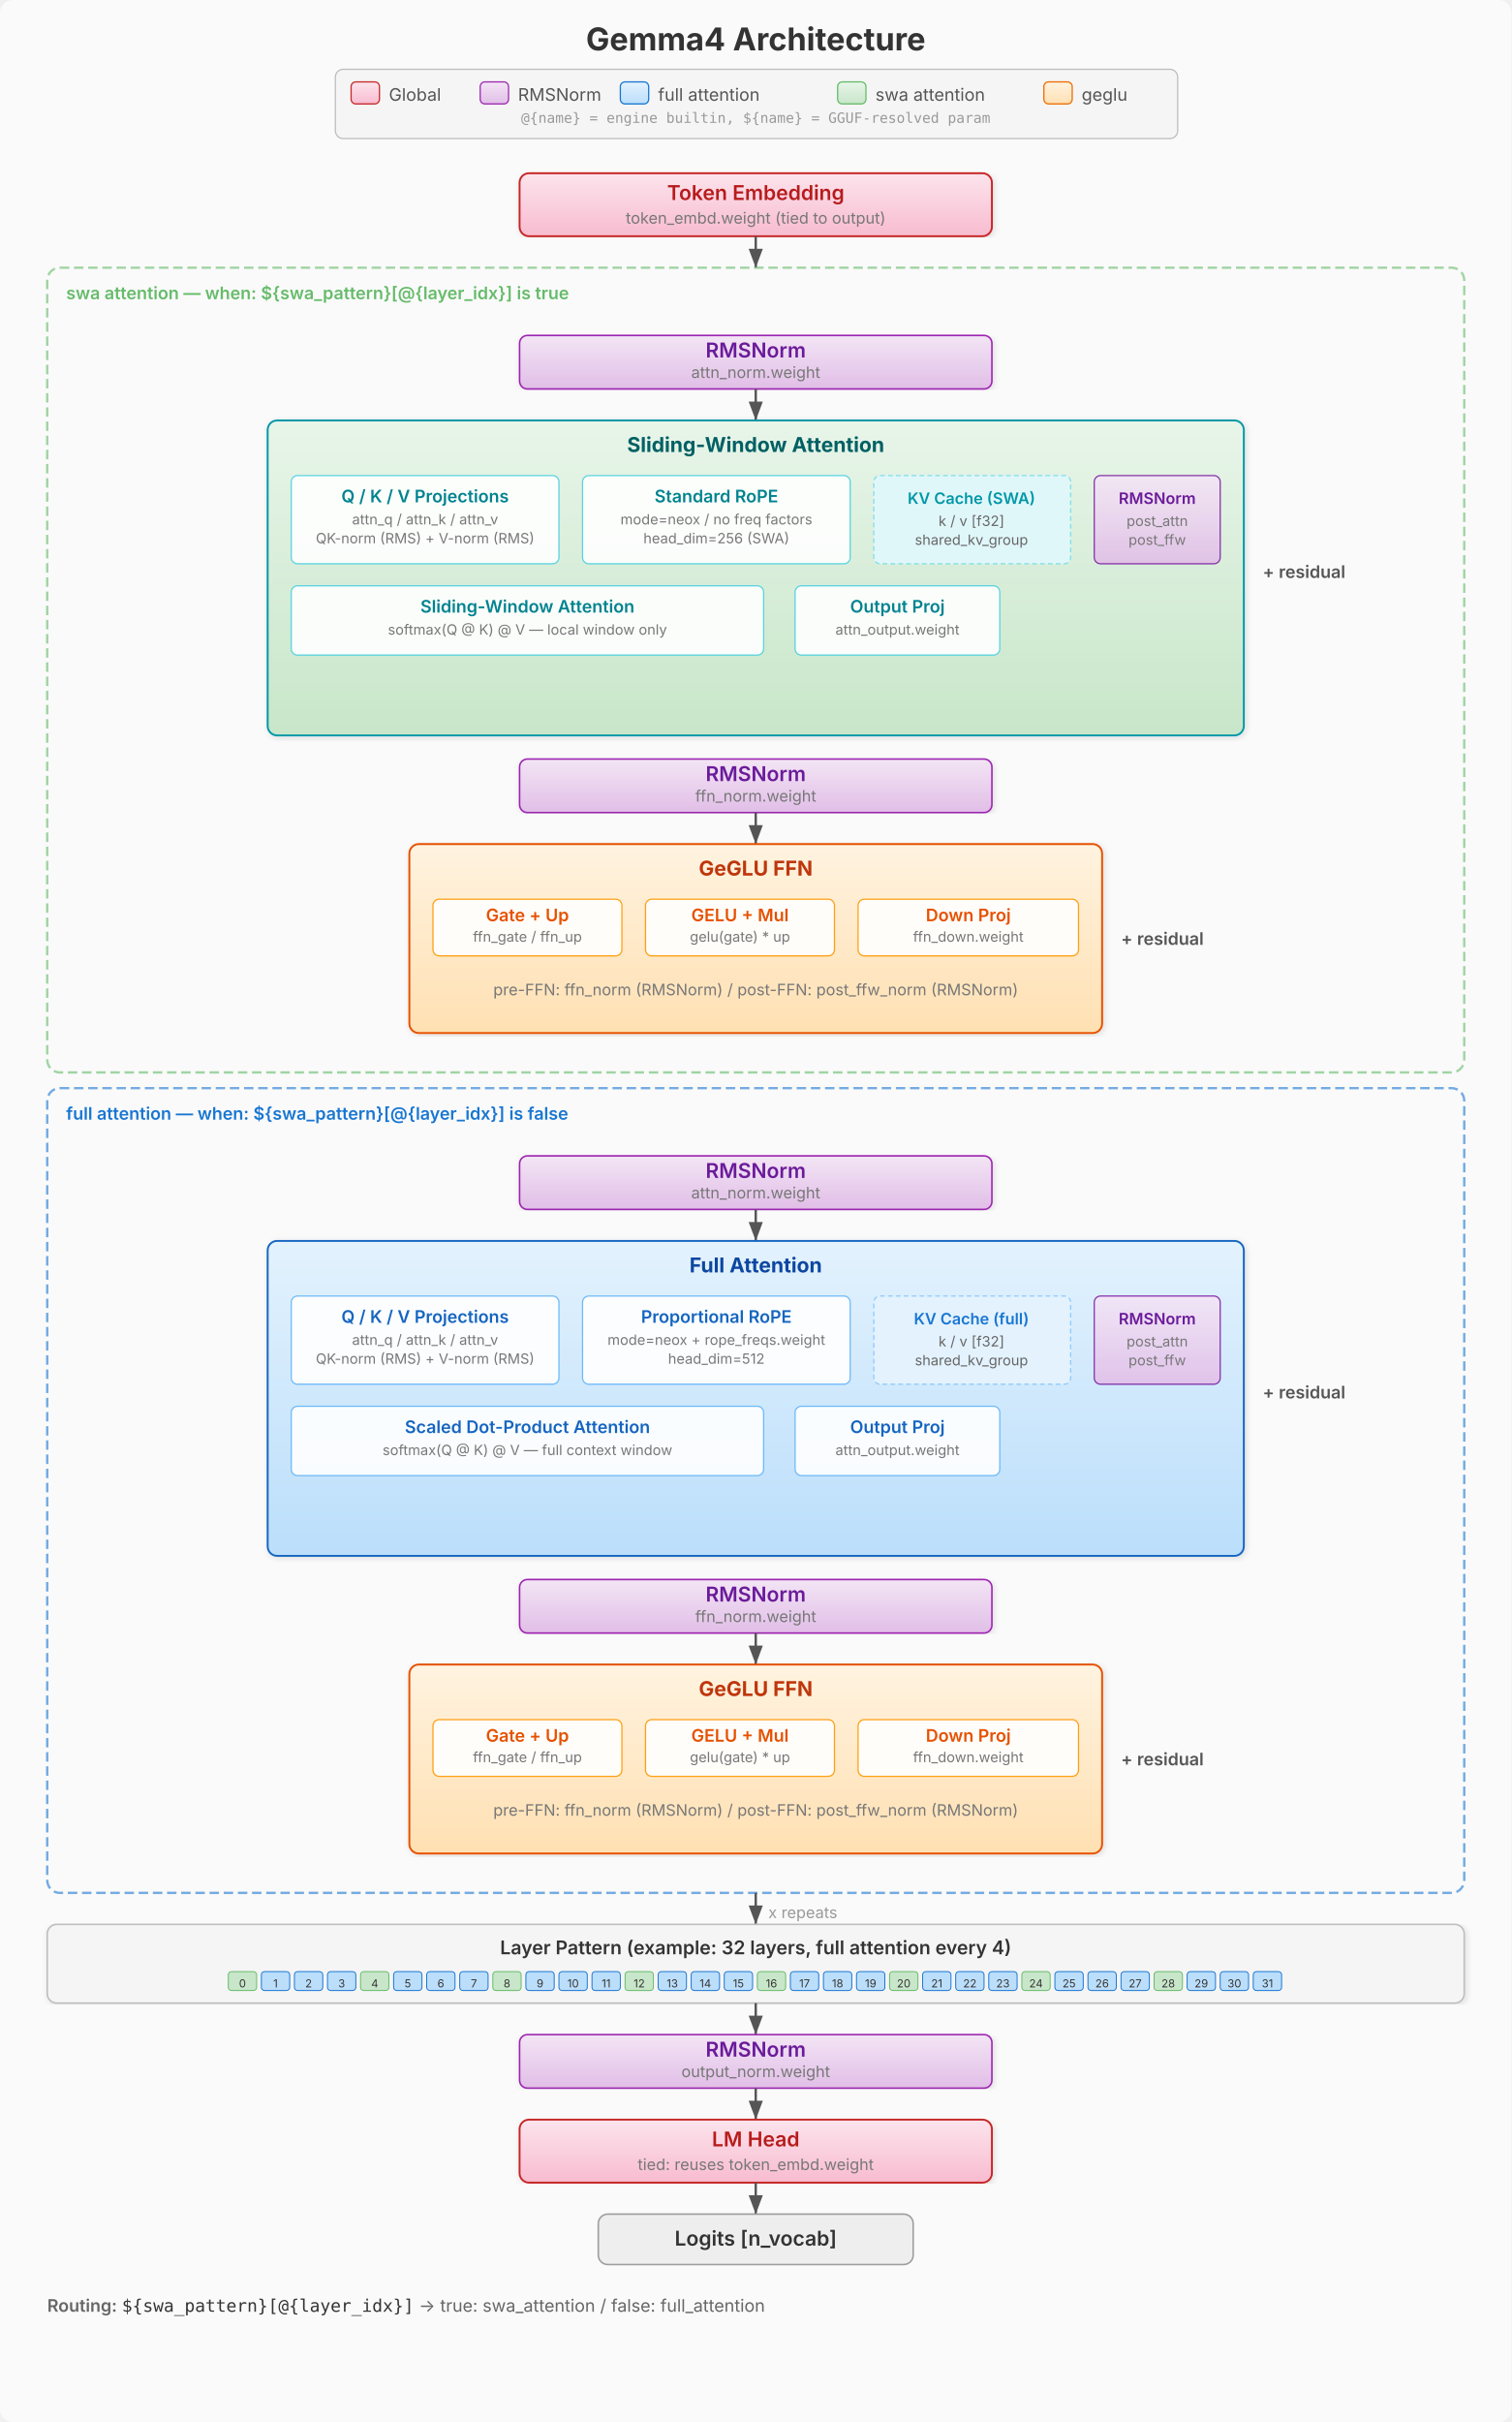
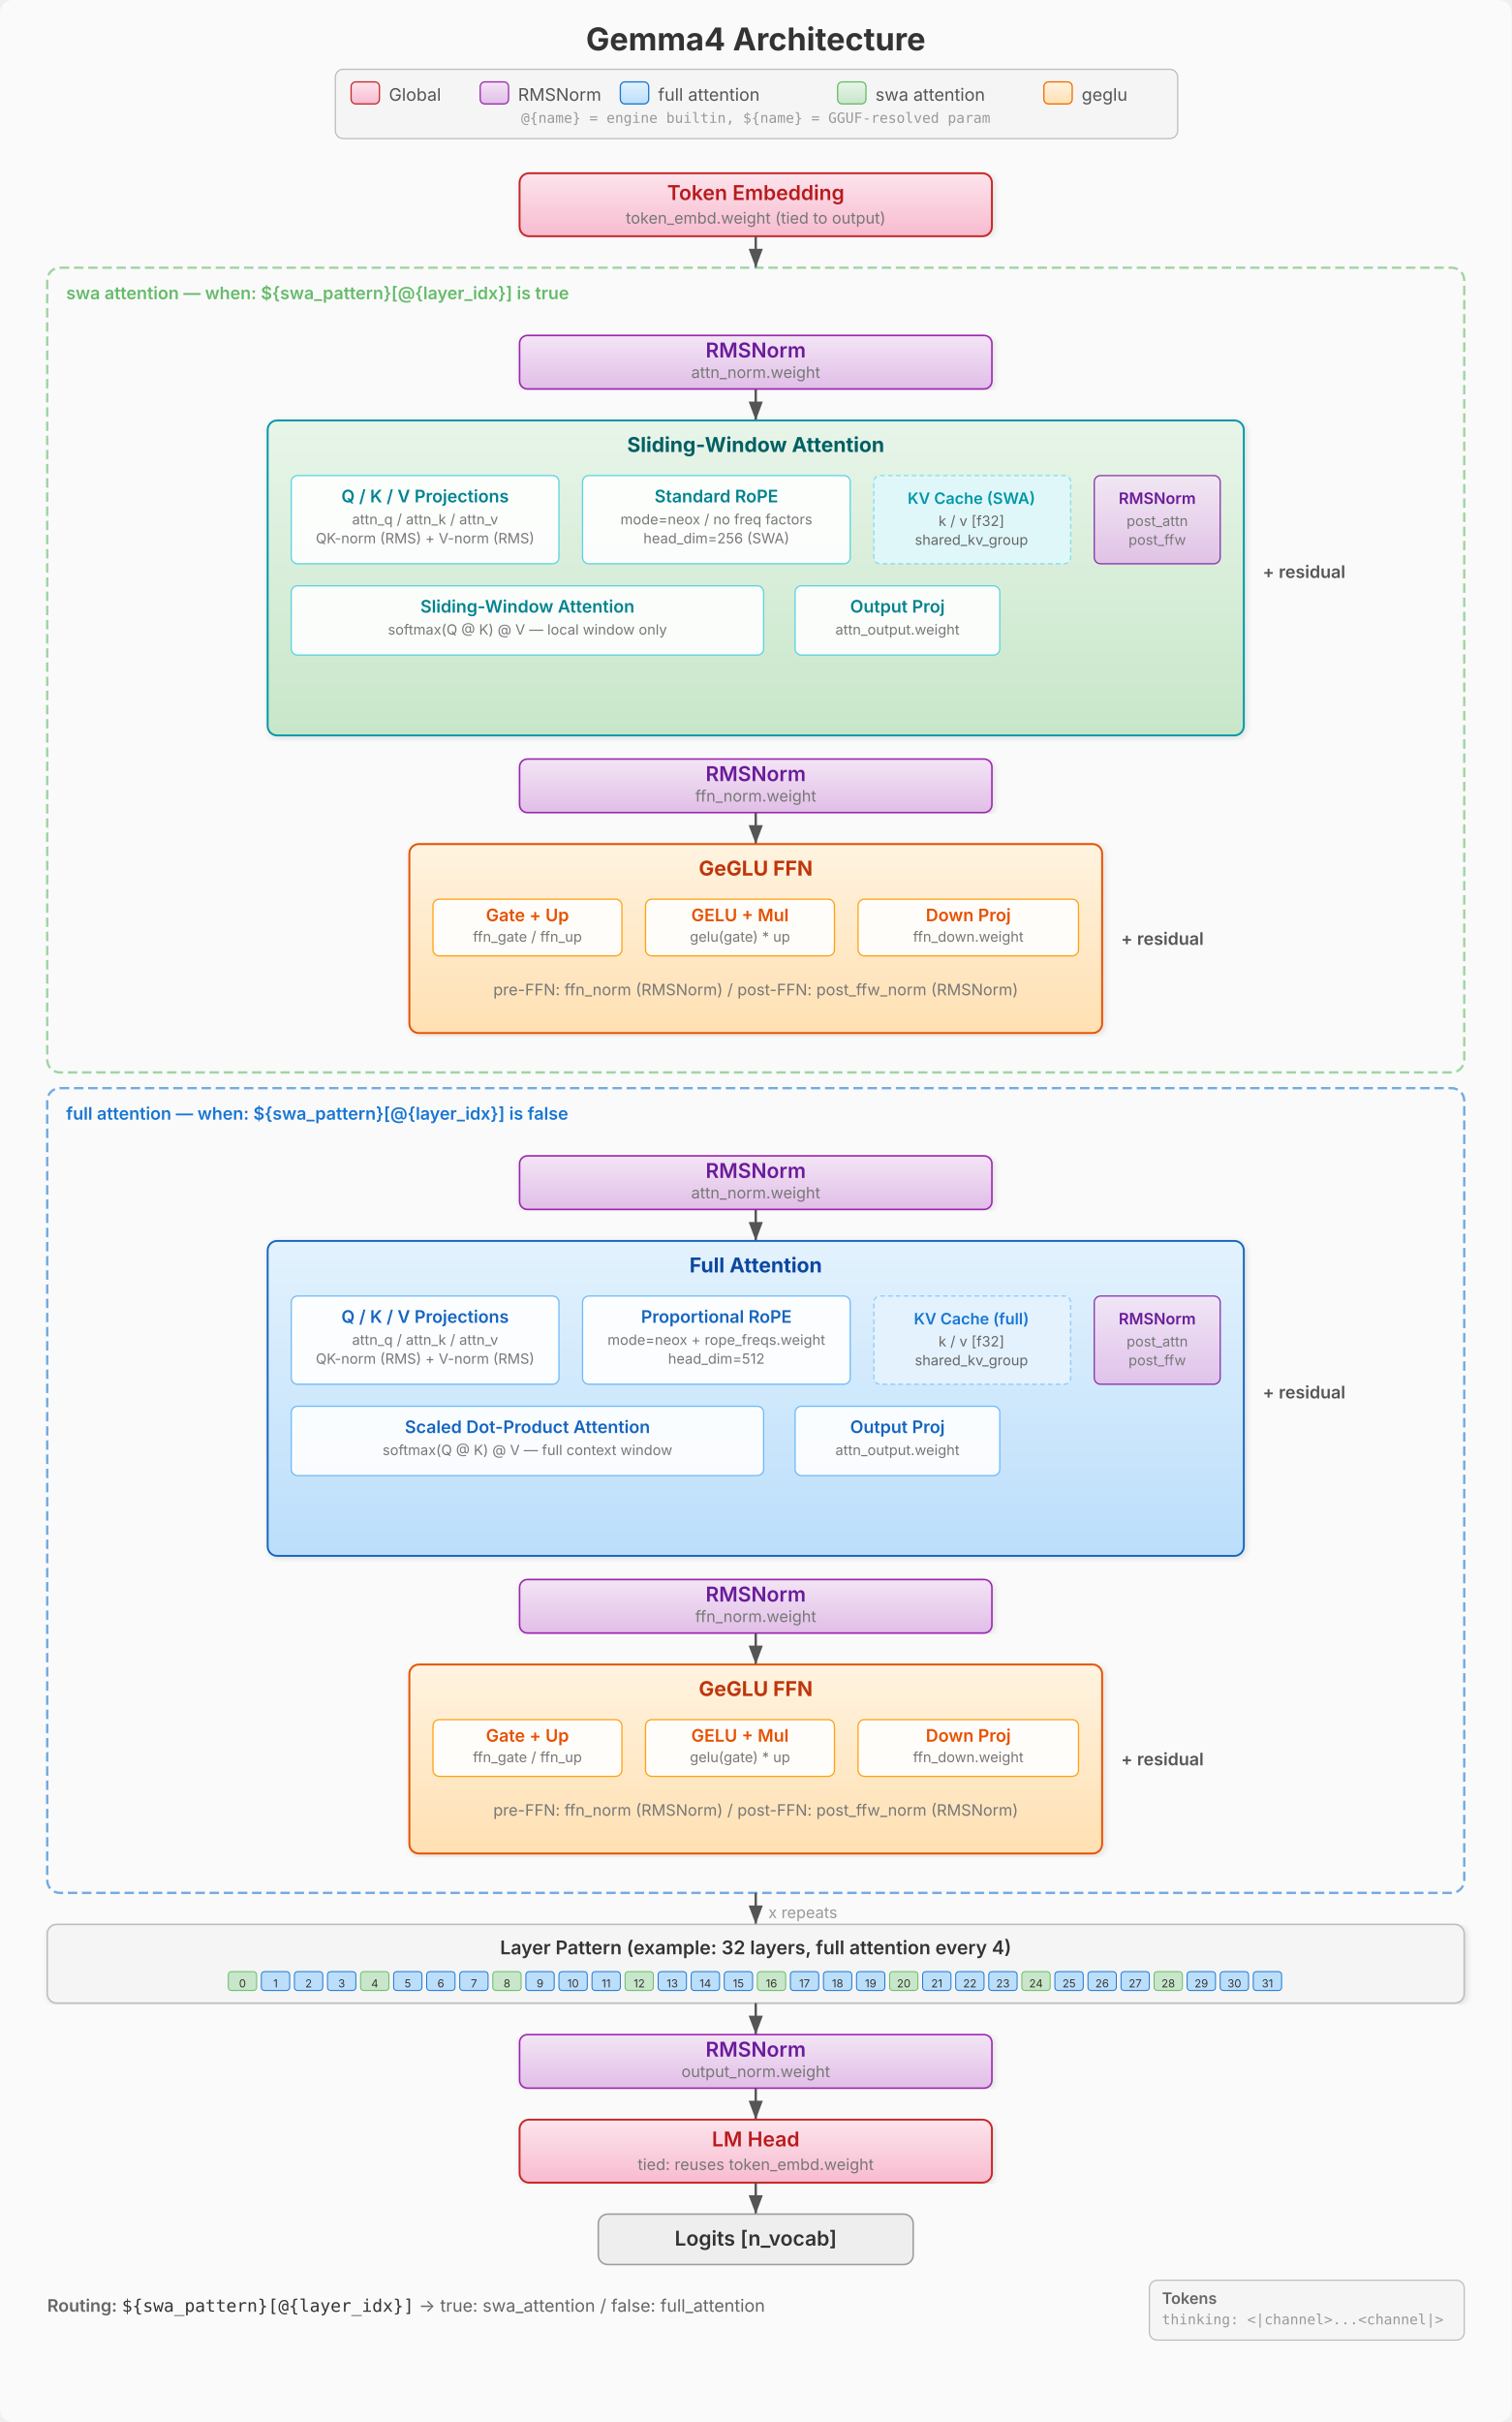
<svg xmlns="http://www.w3.org/2000/svg" viewBox="0 0 960 1538" font-family="system-ui, -apple-system, sans-serif" font-size="13">
  <defs>
    <marker id="arrow" markerWidth="8" markerHeight="6" refX="8" refY="3" orient="auto">
      <path d="M0,0 L8,3 L0,6" fill="#555555" />
    </marker>
    <linearGradient id="ssmGrad" x1="0" y1="0" x2="0" y2="1">
      <stop offset="0%" stop-color="#e8f5e9" />
      <stop offset="100%" stop-color="#c8e6c9" />
    </linearGradient>
    <linearGradient id="attnGrad" x1="0" y1="0" x2="0" y2="1">
      <stop offset="0%" stop-color="#e3f2fd" />
      <stop offset="100%" stop-color="#bbdefb" />
    </linearGradient>
    <linearGradient id="swaGrad" x1="0" y1="0" x2="0" y2="1">
      <stop offset="0%" stop-color="#e8f5e9" />
      <stop offset="100%" stop-color="#c8e6c9" />
    </linearGradient>
    <linearGradient id="ffnGrad" x1="0" y1="0" x2="0" y2="1">
      <stop offset="0%" stop-color="#fff3e0" />
      <stop offset="100%" stop-color="#ffe0b2" />
    </linearGradient>
    <linearGradient id="normGrad" x1="0" y1="0" x2="0" y2="1">
      <stop offset="0%" stop-color="#f3e5f5" />
      <stop offset="100%" stop-color="#e1bee7" />
    </linearGradient>
    <linearGradient id="globalGrad" x1="0" y1="0" x2="0" y2="1">
      <stop offset="0%" stop-color="#fce4ec" />
      <stop offset="100%" stop-color="#f8bbd0" />
    </linearGradient>
    <filter id="shadow" x="-2%" y="-2%" width="104%" height="104%">
      <feDropShadow dx="1" dy="1" stdDeviation="2" flood-opacity="0.12" />
    </filter>
    <g id="block_full_attention">
      <g>
        <rect width="620" height="200" rx="6" fill="url(#attnGrad)" stroke="#1565c0" stroke-width="1.2" filter="url(#shadow)" />
        <text x="310" y="20" text-anchor="middle" font-weight="700" font-size="13" fill="#0d47a1">Full Attention</text>
        <g transform="translate(15, 35)">
          <rect width="170" height="56" rx="4" fill="#fff" stroke="#64b5f6" stroke-width="0.8" opacity="0.9" />
          <text x="85" y="17" text-anchor="middle" font-size="11" font-weight="600" fill="#1565c0">Q / K / V Projections</text>
          <text x="85" y="31" text-anchor="middle" font-size="9" fill="#777">attn_q / attn_k / attn_v</text>
          <text x="85" y="43" text-anchor="middle" font-size="9" fill="#777">QK-norm (RMS) + V-norm (RMS)</text>
        </g>
        <g transform="translate(200, 35)">
          <rect width="170" height="56" rx="4" fill="#fff" stroke="#64b5f6" stroke-width="0.8" opacity="0.9" />
          <text x="85" y="17" text-anchor="middle" font-size="11" font-weight="600" fill="#1565c0">Proportional RoPE</text>
          <text x="85" y="31" text-anchor="middle" font-size="9" fill="#777">mode=neox + rope_freqs.weight</text>
          <text x="85" y="43" text-anchor="middle" font-size="9" fill="#777">head_dim=512</text>
        </g>
        <g transform="translate(15, 105)">
          <rect width="300" height="44" rx="4" fill="#fff" stroke="#64b5f6" stroke-width="0.8" opacity="0.9" />
          <text x="150" y="17" text-anchor="middle" font-size="11" font-weight="600" fill="#1565c0">Scaled Dot-Product Attention</text>
          <text x="150" y="31" text-anchor="middle" font-size="9" fill="#777">softmax(Q @ K) @ V — full context window</text>
        </g>
        <g transform="translate(335, 105)">
          <rect width="130" height="44" rx="4" fill="#fff" stroke="#64b5f6" stroke-width="0.8" opacity="0.9" />
          <text x="65" y="17" text-anchor="middle" font-size="11" font-weight="600" fill="#1565c0">Output Proj</text>
          <text x="65" y="31" text-anchor="middle" font-size="9" fill="#777">attn_output.weight</text>
        </g>
        <g transform="translate(385, 35)">
          <rect width="125" height="56" rx="4" fill="#e3f2fd" stroke="#90caf9" stroke-width="0.8" stroke-dasharray="3,2" />
          <text x="62" y="18" text-anchor="middle" font-size="10" font-weight="600" fill="#1976d2">KV Cache (full)</text>
          <text x="62" y="32" text-anchor="middle" font-size="9" fill="#666">k / v [f32]</text>
          <text x="62" y="44" text-anchor="middle" font-size="9" fill="#666">shared_kv_group</text>
        </g>
        <g transform="translate(525, 35)">
          <rect width="80" height="56" rx="4" fill="url(#normGrad)" stroke="#7b1fa2" stroke-width="0.8" opacity="0.9" />
          <text x="40" y="18" text-anchor="middle" font-size="10" font-weight="600" fill="#6a1b9a">RMSNorm</text>
          <text x="40" y="32" text-anchor="middle" font-size="9" fill="#777">post_attn</text>
          <text x="40" y="44" text-anchor="middle" font-size="9" fill="#777">post_ffw</text>
        </g>
      </g>
    </g>
    <g id="block_swa_attention">
      <g>
        <rect width="620" height="200" rx="6" fill="url(#swaGrad)" stroke="#0097A7" stroke-width="1.2" filter="url(#shadow)" />
        <text x="310" y="20" text-anchor="middle" font-weight="700" font-size="13" fill="#006064">Sliding-Window Attention</text>
        <g transform="translate(15, 35)">
          <rect width="170" height="56" rx="4" fill="#fff" stroke="#4dd0e1" stroke-width="0.8" opacity="0.9" />
          <text x="85" y="17" text-anchor="middle" font-size="11" font-weight="600" fill="#00838f">Q / K / V Projections</text>
          <text x="85" y="31" text-anchor="middle" font-size="9" fill="#777">attn_q / attn_k / attn_v</text>
          <text x="85" y="43" text-anchor="middle" font-size="9" fill="#777">QK-norm (RMS) + V-norm (RMS)</text>
        </g>
        <g transform="translate(200, 35)">
          <rect width="170" height="56" rx="4" fill="#fff" stroke="#4dd0e1" stroke-width="0.8" opacity="0.9" />
          <text x="85" y="17" text-anchor="middle" font-size="11" font-weight="600" fill="#00838f">Standard RoPE</text>
          <text x="85" y="31" text-anchor="middle" font-size="9" fill="#777">mode=neox / no freq factors</text>
          <text x="85" y="43" text-anchor="middle" font-size="9" fill="#777">head_dim=256 (SWA)</text>
        </g>
        <g transform="translate(15, 105)">
          <rect width="300" height="44" rx="4" fill="#fff" stroke="#4dd0e1" stroke-width="0.8" opacity="0.9" />
          <text x="150" y="17" text-anchor="middle" font-size="11" font-weight="600" fill="#00838f">Sliding-Window Attention</text>
          <text x="150" y="31" text-anchor="middle" font-size="9" fill="#777">softmax(Q @ K) @ V — local window only</text>
        </g>
        <g transform="translate(335, 105)">
          <rect width="130" height="44" rx="4" fill="#fff" stroke="#4dd0e1" stroke-width="0.8" opacity="0.9" />
          <text x="65" y="17" text-anchor="middle" font-size="11" font-weight="600" fill="#00838f">Output Proj</text>
          <text x="65" y="31" text-anchor="middle" font-size="9" fill="#777">attn_output.weight</text>
        </g>
        <g transform="translate(385, 35)">
          <rect width="125" height="56" rx="4" fill="#e0f7fa" stroke="#80deea" stroke-width="0.8" stroke-dasharray="3,2" />
          <text x="62" y="18" text-anchor="middle" font-size="10" font-weight="600" fill="#0097A7">KV Cache (SWA)</text>
          <text x="62" y="32" text-anchor="middle" font-size="9" fill="#666">k / v [f32]</text>
          <text x="62" y="44" text-anchor="middle" font-size="9" fill="#666">shared_kv_group</text>
        </g>
        <g transform="translate(525, 35)">
          <rect width="80" height="56" rx="4" fill="url(#normGrad)" stroke="#7b1fa2" stroke-width="0.8" opacity="0.9" />
          <text x="40" y="18" text-anchor="middle" font-size="10" font-weight="600" fill="#6a1b9a">RMSNorm</text>
          <text x="40" y="32" text-anchor="middle" font-size="9" fill="#777">post_attn</text>
          <text x="40" y="44" text-anchor="middle" font-size="9" fill="#777">post_ffw</text>
        </g>
      </g>
    </g>
    <g id="block_geglu">
      <g>
        <rect width="440" height="120" rx="6" fill="url(#ffnGrad)" stroke="#e65100" stroke-width="1.2" filter="url(#shadow)" />
        <text x="220" y="20" text-anchor="middle" font-weight="700" font-size="13" fill="#bf360c">GeGLU FFN</text>
        <g transform="translate(15, 35)">
          <rect width="120" height="36" rx="4" fill="#fff" stroke="#ff9800" stroke-width="0.8" opacity="0.9" />
          <text x="60" y="14" text-anchor="middle" font-size="11" font-weight="600" fill="#e65100">Gate + Up</text>
          <text x="60" y="27" text-anchor="middle" font-size="9" fill="#777">ffn_gate / ffn_up</text>
        </g>
        <g transform="translate(150, 35)">
          <rect width="120" height="36" rx="4" fill="#fff" stroke="#ff9800" stroke-width="0.8" opacity="0.9" />
          <text x="60" y="14" text-anchor="middle" font-size="11" font-weight="600" fill="#e65100">GELU + Mul</text>
          <text x="60" y="27" text-anchor="middle" font-size="9" fill="#777">gelu(gate) * up</text>
        </g>
        <g transform="translate(285, 35)">
          <rect width="140" height="36" rx="4" fill="#fff" stroke="#ff9800" stroke-width="0.8" opacity="0.9" />
          <text x="70" y="14" text-anchor="middle" font-size="11" font-weight="600" fill="#e65100">Down Proj</text>
          <text x="70" y="27" text-anchor="middle" font-size="9" fill="#777">ffn_down.weight</text>
        </g>
        <text x="220" y="96" text-anchor="middle" font-size="10" fill="#777">pre-FFN: ffn_norm (RMSNorm) / post-FFN: post_ffw_norm (RMSNorm)</text>
      </g>
    </g>
  </defs>
  <rect width="960" height="1538" fill="#fafafa" rx="8" />
  <text x="480" y="32" text-anchor="middle" font-size="20" font-weight="bold" fill="#333333">Gemma4 Architecture</text>
  <rect x="213" y="44" width="535" height="44" rx="5" fill="#f5f5f5" stroke="#bdbdbd" stroke-width="0.8" />
  <g transform="translate(223, 52)">
    <rect x="0" width="18" height="14" rx="3" fill="url(#globalGrad)" stroke="#C62828" stroke-width="0.8" />
    <text x="24" y="12" font-size="11" fill="#555555">Global</text>
    <rect x="82" width="18" height="14" rx="3" fill="url(#normGrad)" stroke="#9C27B0" stroke-width="0.8" />
    <text x="106" y="12" font-size="11" fill="#555555">RMSNorm</text>
    <rect x="171" width="18" height="14" rx="3" fill="url(#attnGrad)" stroke="#1976D2" stroke-width="0.8" />
    <text x="195" y="12" font-size="11" fill="#555555">full attention</text>
    <rect x="309" width="18" height="14" rx="3" fill="url(#swaGrad)" stroke="#66BB6A" stroke-width="0.8" />
    <text x="333" y="12" font-size="11" fill="#555555">swa attention</text>
    <rect x="440" width="18" height="14" rx="3" fill="url(#ffnGrad)" stroke="#EF6C00" stroke-width="0.8" />
    <text x="464" y="12" font-size="11" fill="#555555">geglu</text>
  </g>
  <text x="480" y="78" text-anchor="middle" font-size="9" fill="#999999" font-family="monospace">@{name} = engine builtin, ${name} = GGUF-resolved param</text>
  <g transform="translate(330, 110)">
    <rect width="300" height="40" rx="6" fill="url(#globalGrad)" stroke="#C62828" stroke-width="1.2" filter="url(#shadow)" />
    <text x="150" y="17" text-anchor="middle" font-weight="600" fill="#b71c1c">Token Embedding</text>
    <text x="150" y="32" text-anchor="middle" font-size="10" fill="#777777">token_embd.weight (tied to output)</text>
  </g>
  <line x1="480" y1="150" x2="480" y2="170" stroke="#555555" stroke-width="1.5" marker-end="url(#arrow)" />
  <rect x="30" y="170" width="900" height="511" rx="8" fill="none" stroke="#66BB6A" stroke-width="1.5" stroke-dasharray="6,3" opacity="0.6" />
  <text x="42" y="190" font-size="11" font-weight="600" fill="#66BB6A">swa attention — when: ${swa_pattern}[@{layer_idx}] is true</text>
  <g transform="translate(330, 213)">
    <rect width="300" height="34" rx="5" fill="url(#normGrad)" stroke="#9C27B0" stroke-width="1" filter="url(#shadow)" />
    <text x="150" y="14" text-anchor="middle" font-weight="600" fill="#6a1b9a">RMSNorm</text>
    <text x="150" y="27" text-anchor="middle" font-size="10" fill="#777777">attn_norm.weight</text>
  </g>
  <line x1="480" y1="247" x2="480" y2="267" stroke="#555555" stroke-width="1.5" marker-end="url(#arrow)" />
  <use href="#block_swa_attention" transform="translate(170, 267)" />
  <text x="802" y="367" font-size="11" fill="#555555" font-weight="600">+ residual</text>
  <g transform="translate(330, 482)">
    <rect width="300" height="34" rx="5" fill="url(#normGrad)" stroke="#9C27B0" stroke-width="1" filter="url(#shadow)" />
    <text x="150" y="14" text-anchor="middle" font-weight="600" fill="#6a1b9a">RMSNorm</text>
    <text x="150" y="27" text-anchor="middle" font-size="10" fill="#777777">ffn_norm.weight</text>
  </g>
  <line x1="480" y1="516" x2="480" y2="536" stroke="#555555" stroke-width="1.5" marker-end="url(#arrow)" />
  <use href="#block_geglu" transform="translate(260, 536)" />
  <text x="712" y="600" font-size="11" fill="#555555" font-weight="600">+ residual</text>
  <rect x="30" y="691" width="900" height="511" rx="8" fill="none" stroke="#1976D2" stroke-width="1.5" stroke-dasharray="6,3" opacity="0.6" />
  <text x="42" y="711" font-size="11" font-weight="600" fill="#1976D2">full attention — when: ${swa_pattern}[@{layer_idx}] is false</text>
  <g transform="translate(330, 734)">
    <rect width="300" height="34" rx="5" fill="url(#normGrad)" stroke="#9C27B0" stroke-width="1" filter="url(#shadow)" />
    <text x="150" y="14" text-anchor="middle" font-weight="600" fill="#6a1b9a">RMSNorm</text>
    <text x="150" y="27" text-anchor="middle" font-size="10" fill="#777777">attn_norm.weight</text>
  </g>
  <line x1="480" y1="768" x2="480" y2="788" stroke="#555555" stroke-width="1.5" marker-end="url(#arrow)" />
  <use href="#block_full_attention" transform="translate(170, 788)" />
  <text x="802" y="888" font-size="11" fill="#555555" font-weight="600">+ residual</text>
  <g transform="translate(330, 1003)">
    <rect width="300" height="34" rx="5" fill="url(#normGrad)" stroke="#9C27B0" stroke-width="1" filter="url(#shadow)" />
    <text x="150" y="14" text-anchor="middle" font-weight="600" fill="#6a1b9a">RMSNorm</text>
    <text x="150" y="27" text-anchor="middle" font-size="10" fill="#777777">ffn_norm.weight</text>
  </g>
  <line x1="480" y1="1037" x2="480" y2="1057" stroke="#555555" stroke-width="1.5" marker-end="url(#arrow)" />
  <use href="#block_geglu" transform="translate(260, 1057)" />
  <text x="712" y="1121" font-size="11" fill="#555555" font-weight="600">+ residual</text>
  <line x1="480" y1="1202" x2="480" y2="1222" stroke="#555555" stroke-width="1.5" marker-end="url(#arrow)" />
  <text x="488" y="1218" font-size="10" fill="#999999">x repeats</text>
  <g transform="translate(30, 1222)">
    <rect width="900" height="50" rx="6" fill="#f5f5f5" stroke="#bdbdbd" stroke-width="1" filter="url(#shadow)" />
    <text x="450" y="19" text-anchor="middle" font-size="12" font-weight="600" fill="#333333">Layer Pattern (example: 32 layers, full attention every 4)</text>
    <g transform="translate(115, 30)">
      <rect x="0" width="18" height="12" rx="2" fill="#c8e6c9" stroke="#66BB6A" stroke-width="0.6" />
      <text x="9" y="10" text-anchor="middle" font-size="7" fill="#333333">0</text>
      <rect x="21" width="18" height="12" rx="2" fill="#bbdefb" stroke="#1976D2" stroke-width="0.6" />
      <text x="30" y="10" text-anchor="middle" font-size="7" fill="#333333">1</text>
      <rect x="42" width="18" height="12" rx="2" fill="#bbdefb" stroke="#1976D2" stroke-width="0.6" />
      <text x="51" y="10" text-anchor="middle" font-size="7" fill="#333333">2</text>
      <rect x="63" width="18" height="12" rx="2" fill="#bbdefb" stroke="#1976D2" stroke-width="0.6" />
      <text x="72" y="10" text-anchor="middle" font-size="7" fill="#333333">3</text>
      <rect x="84" width="18" height="12" rx="2" fill="#c8e6c9" stroke="#66BB6A" stroke-width="0.6" />
      <text x="93" y="10" text-anchor="middle" font-size="7" fill="#333333">4</text>
      <rect x="105" width="18" height="12" rx="2" fill="#bbdefb" stroke="#1976D2" stroke-width="0.6" />
      <text x="114" y="10" text-anchor="middle" font-size="7" fill="#333333">5</text>
      <rect x="126" width="18" height="12" rx="2" fill="#bbdefb" stroke="#1976D2" stroke-width="0.6" />
      <text x="135" y="10" text-anchor="middle" font-size="7" fill="#333333">6</text>
      <rect x="147" width="18" height="12" rx="2" fill="#bbdefb" stroke="#1976D2" stroke-width="0.6" />
      <text x="156" y="10" text-anchor="middle" font-size="7" fill="#333333">7</text>
      <rect x="168" width="18" height="12" rx="2" fill="#c8e6c9" stroke="#66BB6A" stroke-width="0.6" />
      <text x="177" y="10" text-anchor="middle" font-size="7" fill="#333333">8</text>
      <rect x="189" width="18" height="12" rx="2" fill="#bbdefb" stroke="#1976D2" stroke-width="0.6" />
      <text x="198" y="10" text-anchor="middle" font-size="7" fill="#333333">9</text>
      <rect x="210" width="18" height="12" rx="2" fill="#bbdefb" stroke="#1976D2" stroke-width="0.6" />
      <text x="219" y="10" text-anchor="middle" font-size="7" fill="#333333">10</text>
      <rect x="231" width="18" height="12" rx="2" fill="#bbdefb" stroke="#1976D2" stroke-width="0.6" />
      <text x="240" y="10" text-anchor="middle" font-size="7" fill="#333333">11</text>
      <rect x="252" width="18" height="12" rx="2" fill="#c8e6c9" stroke="#66BB6A" stroke-width="0.6" />
      <text x="261" y="10" text-anchor="middle" font-size="7" fill="#333333">12</text>
      <rect x="273" width="18" height="12" rx="2" fill="#bbdefb" stroke="#1976D2" stroke-width="0.6" />
      <text x="282" y="10" text-anchor="middle" font-size="7" fill="#333333">13</text>
      <rect x="294" width="18" height="12" rx="2" fill="#bbdefb" stroke="#1976D2" stroke-width="0.6" />
      <text x="303" y="10" text-anchor="middle" font-size="7" fill="#333333">14</text>
      <rect x="315" width="18" height="12" rx="2" fill="#bbdefb" stroke="#1976D2" stroke-width="0.6" />
      <text x="324" y="10" text-anchor="middle" font-size="7" fill="#333333">15</text>
      <rect x="336" width="18" height="12" rx="2" fill="#c8e6c9" stroke="#66BB6A" stroke-width="0.6" />
      <text x="345" y="10" text-anchor="middle" font-size="7" fill="#333333">16</text>
      <rect x="357" width="18" height="12" rx="2" fill="#bbdefb" stroke="#1976D2" stroke-width="0.6" />
      <text x="366" y="10" text-anchor="middle" font-size="7" fill="#333333">17</text>
      <rect x="378" width="18" height="12" rx="2" fill="#bbdefb" stroke="#1976D2" stroke-width="0.6" />
      <text x="387" y="10" text-anchor="middle" font-size="7" fill="#333333">18</text>
      <rect x="399" width="18" height="12" rx="2" fill="#bbdefb" stroke="#1976D2" stroke-width="0.6" />
      <text x="408" y="10" text-anchor="middle" font-size="7" fill="#333333">19</text>
      <rect x="420" width="18" height="12" rx="2" fill="#c8e6c9" stroke="#66BB6A" stroke-width="0.6" />
      <text x="429" y="10" text-anchor="middle" font-size="7" fill="#333333">20</text>
      <rect x="441" width="18" height="12" rx="2" fill="#bbdefb" stroke="#1976D2" stroke-width="0.6" />
      <text x="450" y="10" text-anchor="middle" font-size="7" fill="#333333">21</text>
      <rect x="462" width="18" height="12" rx="2" fill="#bbdefb" stroke="#1976D2" stroke-width="0.6" />
      <text x="471" y="10" text-anchor="middle" font-size="7" fill="#333333">22</text>
      <rect x="483" width="18" height="12" rx="2" fill="#bbdefb" stroke="#1976D2" stroke-width="0.6" />
      <text x="492" y="10" text-anchor="middle" font-size="7" fill="#333333">23</text>
      <rect x="504" width="18" height="12" rx="2" fill="#c8e6c9" stroke="#66BB6A" stroke-width="0.6" />
      <text x="513" y="10" text-anchor="middle" font-size="7" fill="#333333">24</text>
      <rect x="525" width="18" height="12" rx="2" fill="#bbdefb" stroke="#1976D2" stroke-width="0.6" />
      <text x="534" y="10" text-anchor="middle" font-size="7" fill="#333333">25</text>
      <rect x="546" width="18" height="12" rx="2" fill="#bbdefb" stroke="#1976D2" stroke-width="0.6" />
      <text x="555" y="10" text-anchor="middle" font-size="7" fill="#333333">26</text>
      <rect x="567" width="18" height="12" rx="2" fill="#bbdefb" stroke="#1976D2" stroke-width="0.6" />
      <text x="576" y="10" text-anchor="middle" font-size="7" fill="#333333">27</text>
      <rect x="588" width="18" height="12" rx="2" fill="#c8e6c9" stroke="#66BB6A" stroke-width="0.6" />
      <text x="597" y="10" text-anchor="middle" font-size="7" fill="#333333">28</text>
      <rect x="609" width="18" height="12" rx="2" fill="#bbdefb" stroke="#1976D2" stroke-width="0.6" />
      <text x="618" y="10" text-anchor="middle" font-size="7" fill="#333333">29</text>
      <rect x="630" width="18" height="12" rx="2" fill="#bbdefb" stroke="#1976D2" stroke-width="0.6" />
      <text x="639" y="10" text-anchor="middle" font-size="7" fill="#333333">30</text>
      <rect x="651" width="18" height="12" rx="2" fill="#bbdefb" stroke="#1976D2" stroke-width="0.6" />
      <text x="660" y="10" text-anchor="middle" font-size="7" fill="#333333">31</text>
    </g>
  </g>
  <line x1="480" y1="1272" x2="480" y2="1292" stroke="#555555" stroke-width="1.5" marker-end="url(#arrow)" />
  <g transform="translate(330, 1292)">
    <rect width="300" height="34" rx="5" fill="url(#normGrad)" stroke="#9C27B0" stroke-width="1" filter="url(#shadow)" />
    <text x="150" y="14" text-anchor="middle" font-weight="600" fill="#6a1b9a">RMSNorm</text>
    <text x="150" y="27" text-anchor="middle" font-size="10" fill="#777777">output_norm.weight</text>
  </g>
  <line x1="480" y1="1326" x2="480" y2="1346" stroke="#555555" stroke-width="1.5" marker-end="url(#arrow)" />
  <g transform="translate(330, 1346)">
    <rect width="300" height="40" rx="6" fill="url(#globalGrad)" stroke="#C62828" stroke-width="1.2" filter="url(#shadow)" />
    <text x="150" y="17" text-anchor="middle" font-weight="600" fill="#b71c1c">LM Head</text>
    <text x="150" y="32" text-anchor="middle" font-size="10" fill="#777777">tied: reuses token_embd.weight</text>
  </g>
  <line x1="480" y1="1386" x2="480" y2="1406" stroke="#555555" stroke-width="1.5" marker-end="url(#arrow)" />
  <g transform="translate(380, 1406)">
    <rect width="200" height="32" rx="6" fill="#eeeeee" stroke="#9e9e9e" stroke-width="1" />
    <text x="100" y="20" text-anchor="middle" font-weight="600" fill="#333333">Logits [n_vocab]</text>
  </g>
  <text x="30" y="1468" font-size="11" fill="#666666">
    <tspan font-weight="600">Routing:</tspan>
    <tspan font-family="monospace" fill="#333333">${swa_pattern}[@{layer_idx}]</tspan> -&gt; true: swa_attention / false: full_attention</text>
+   <rect x="730" y="1448" width="200" height="38" rx="5" fill="#f5f5f5" stroke="#bdbdbd" stroke-width="0.8" />
+   <text x="738" y="1463" font-size="10" font-weight="600" fill="#666666">Tokens</text>
+   <text x="738" y="1476" font-size="9" fill="#999999" font-family="monospace">thinking: &lt;|channel&gt;...&lt;channel|&gt;</text>
</svg>
